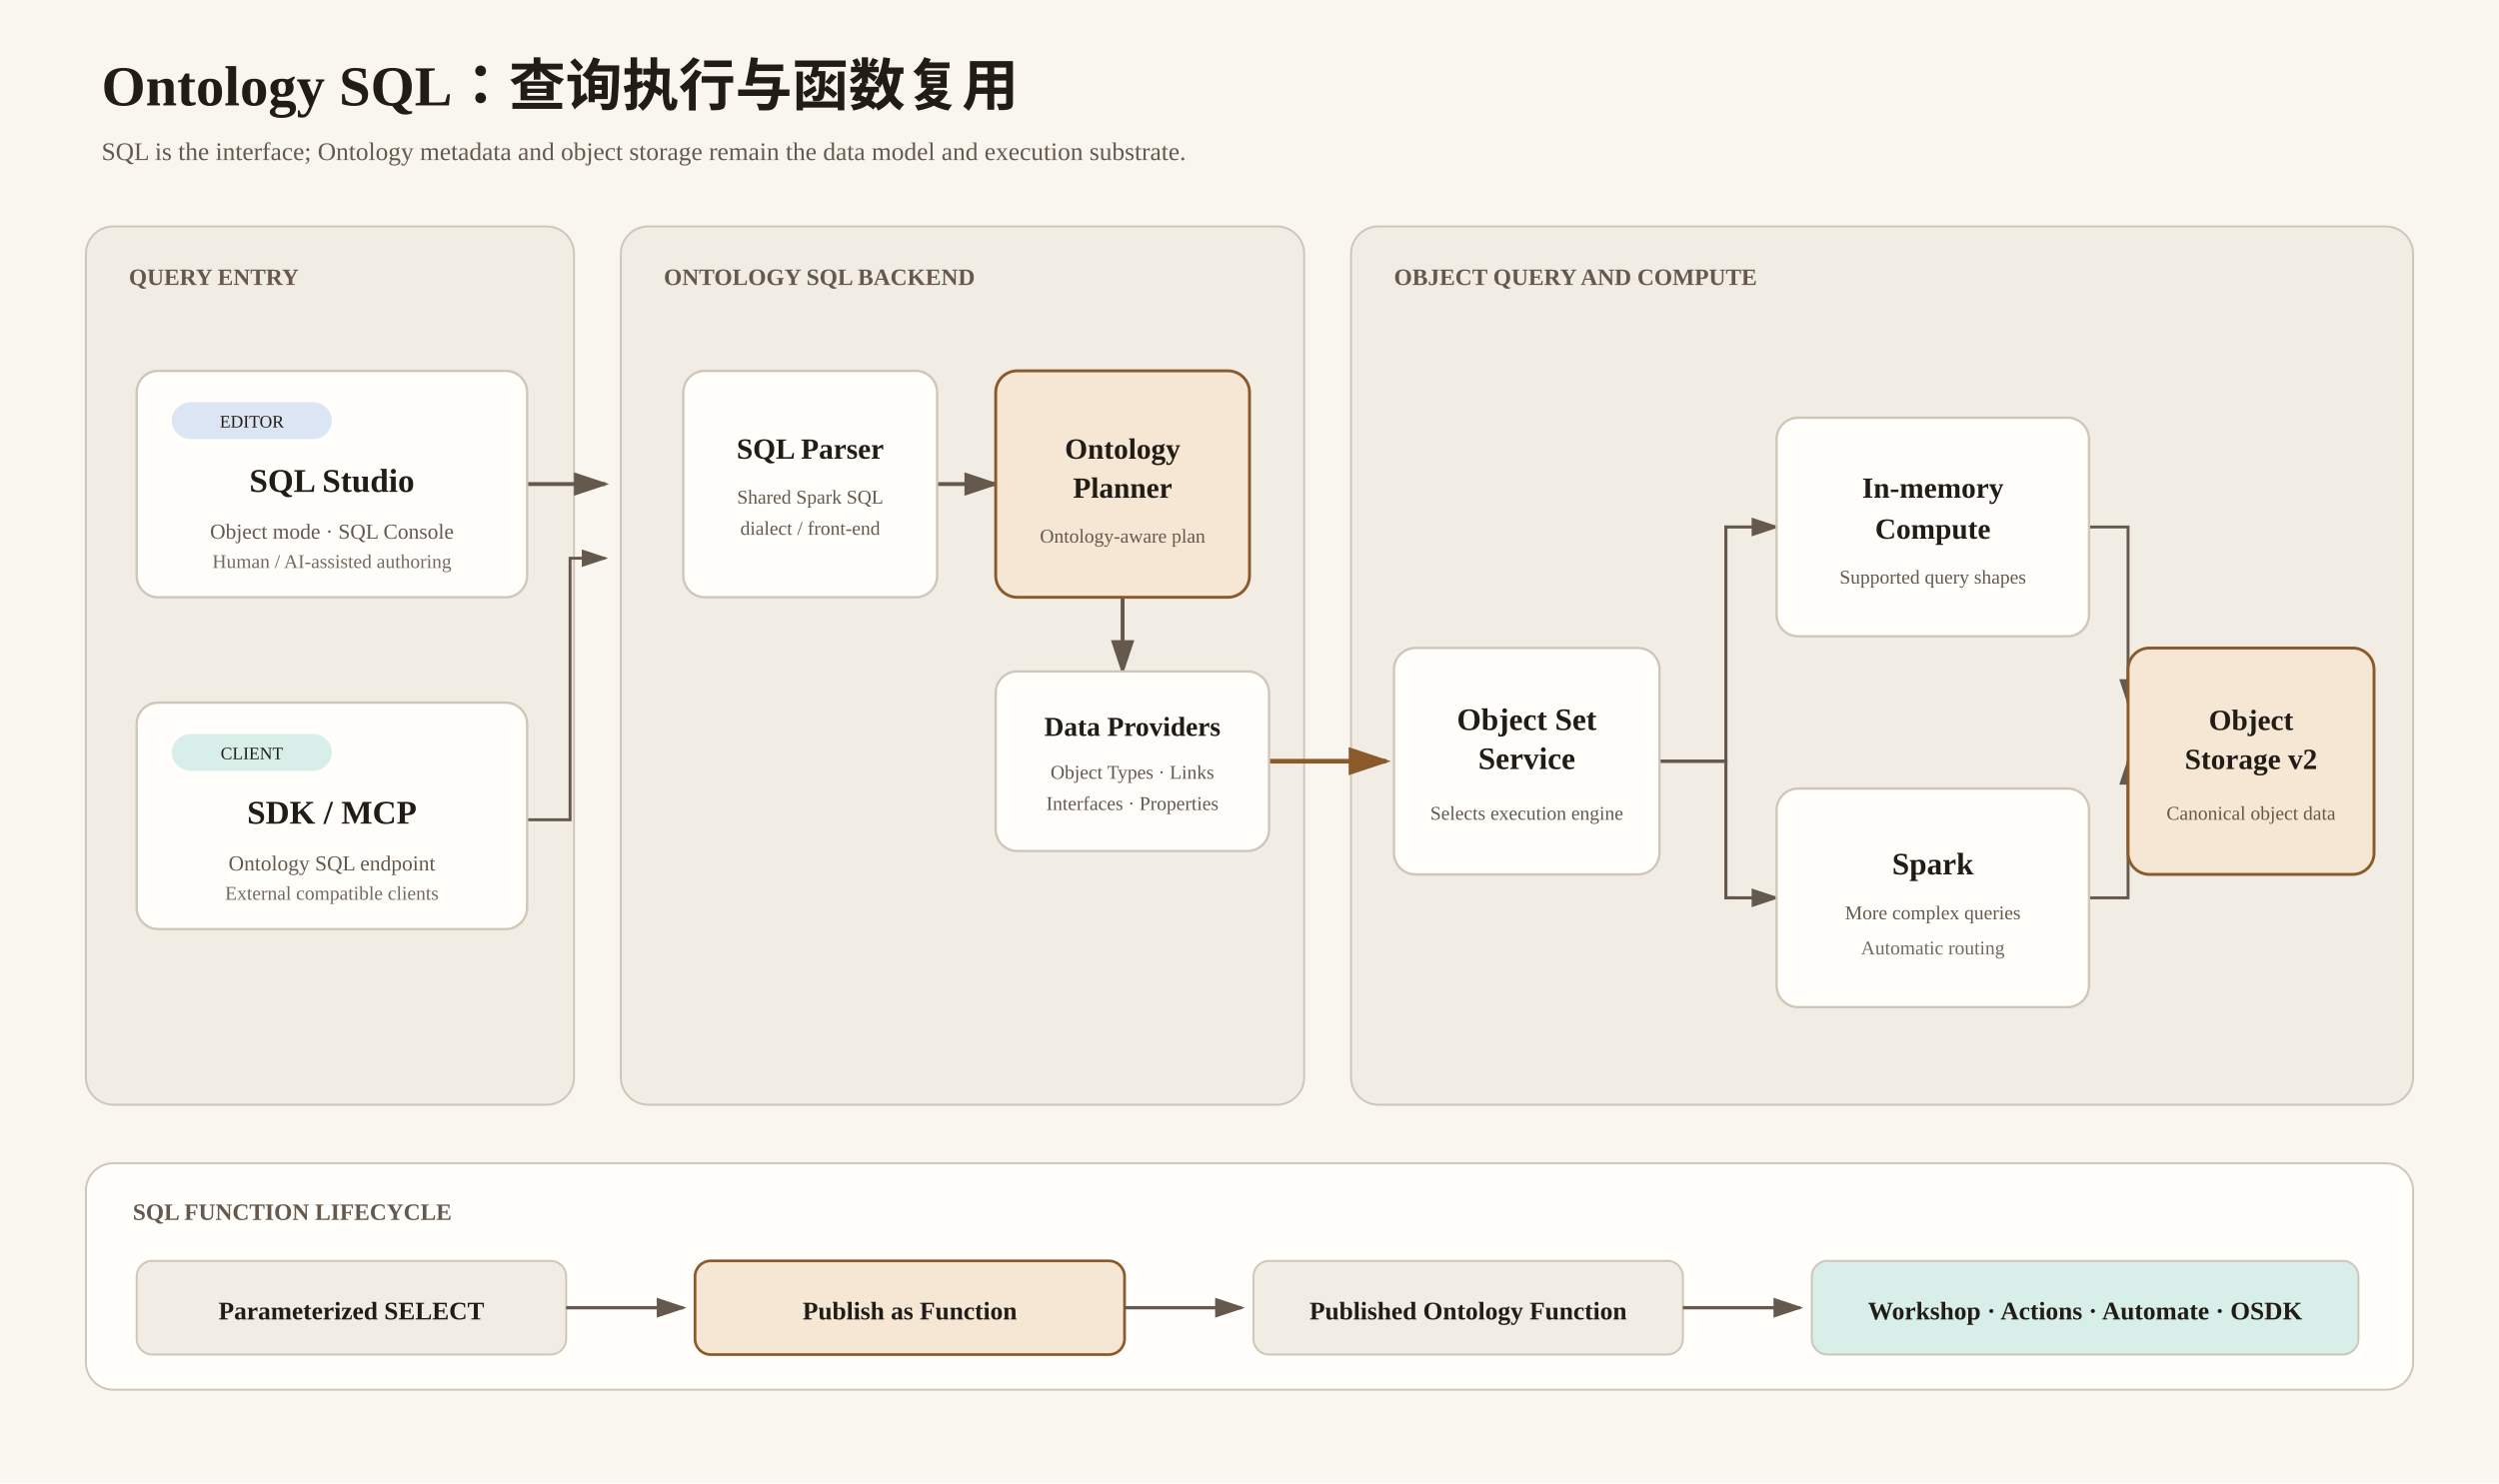
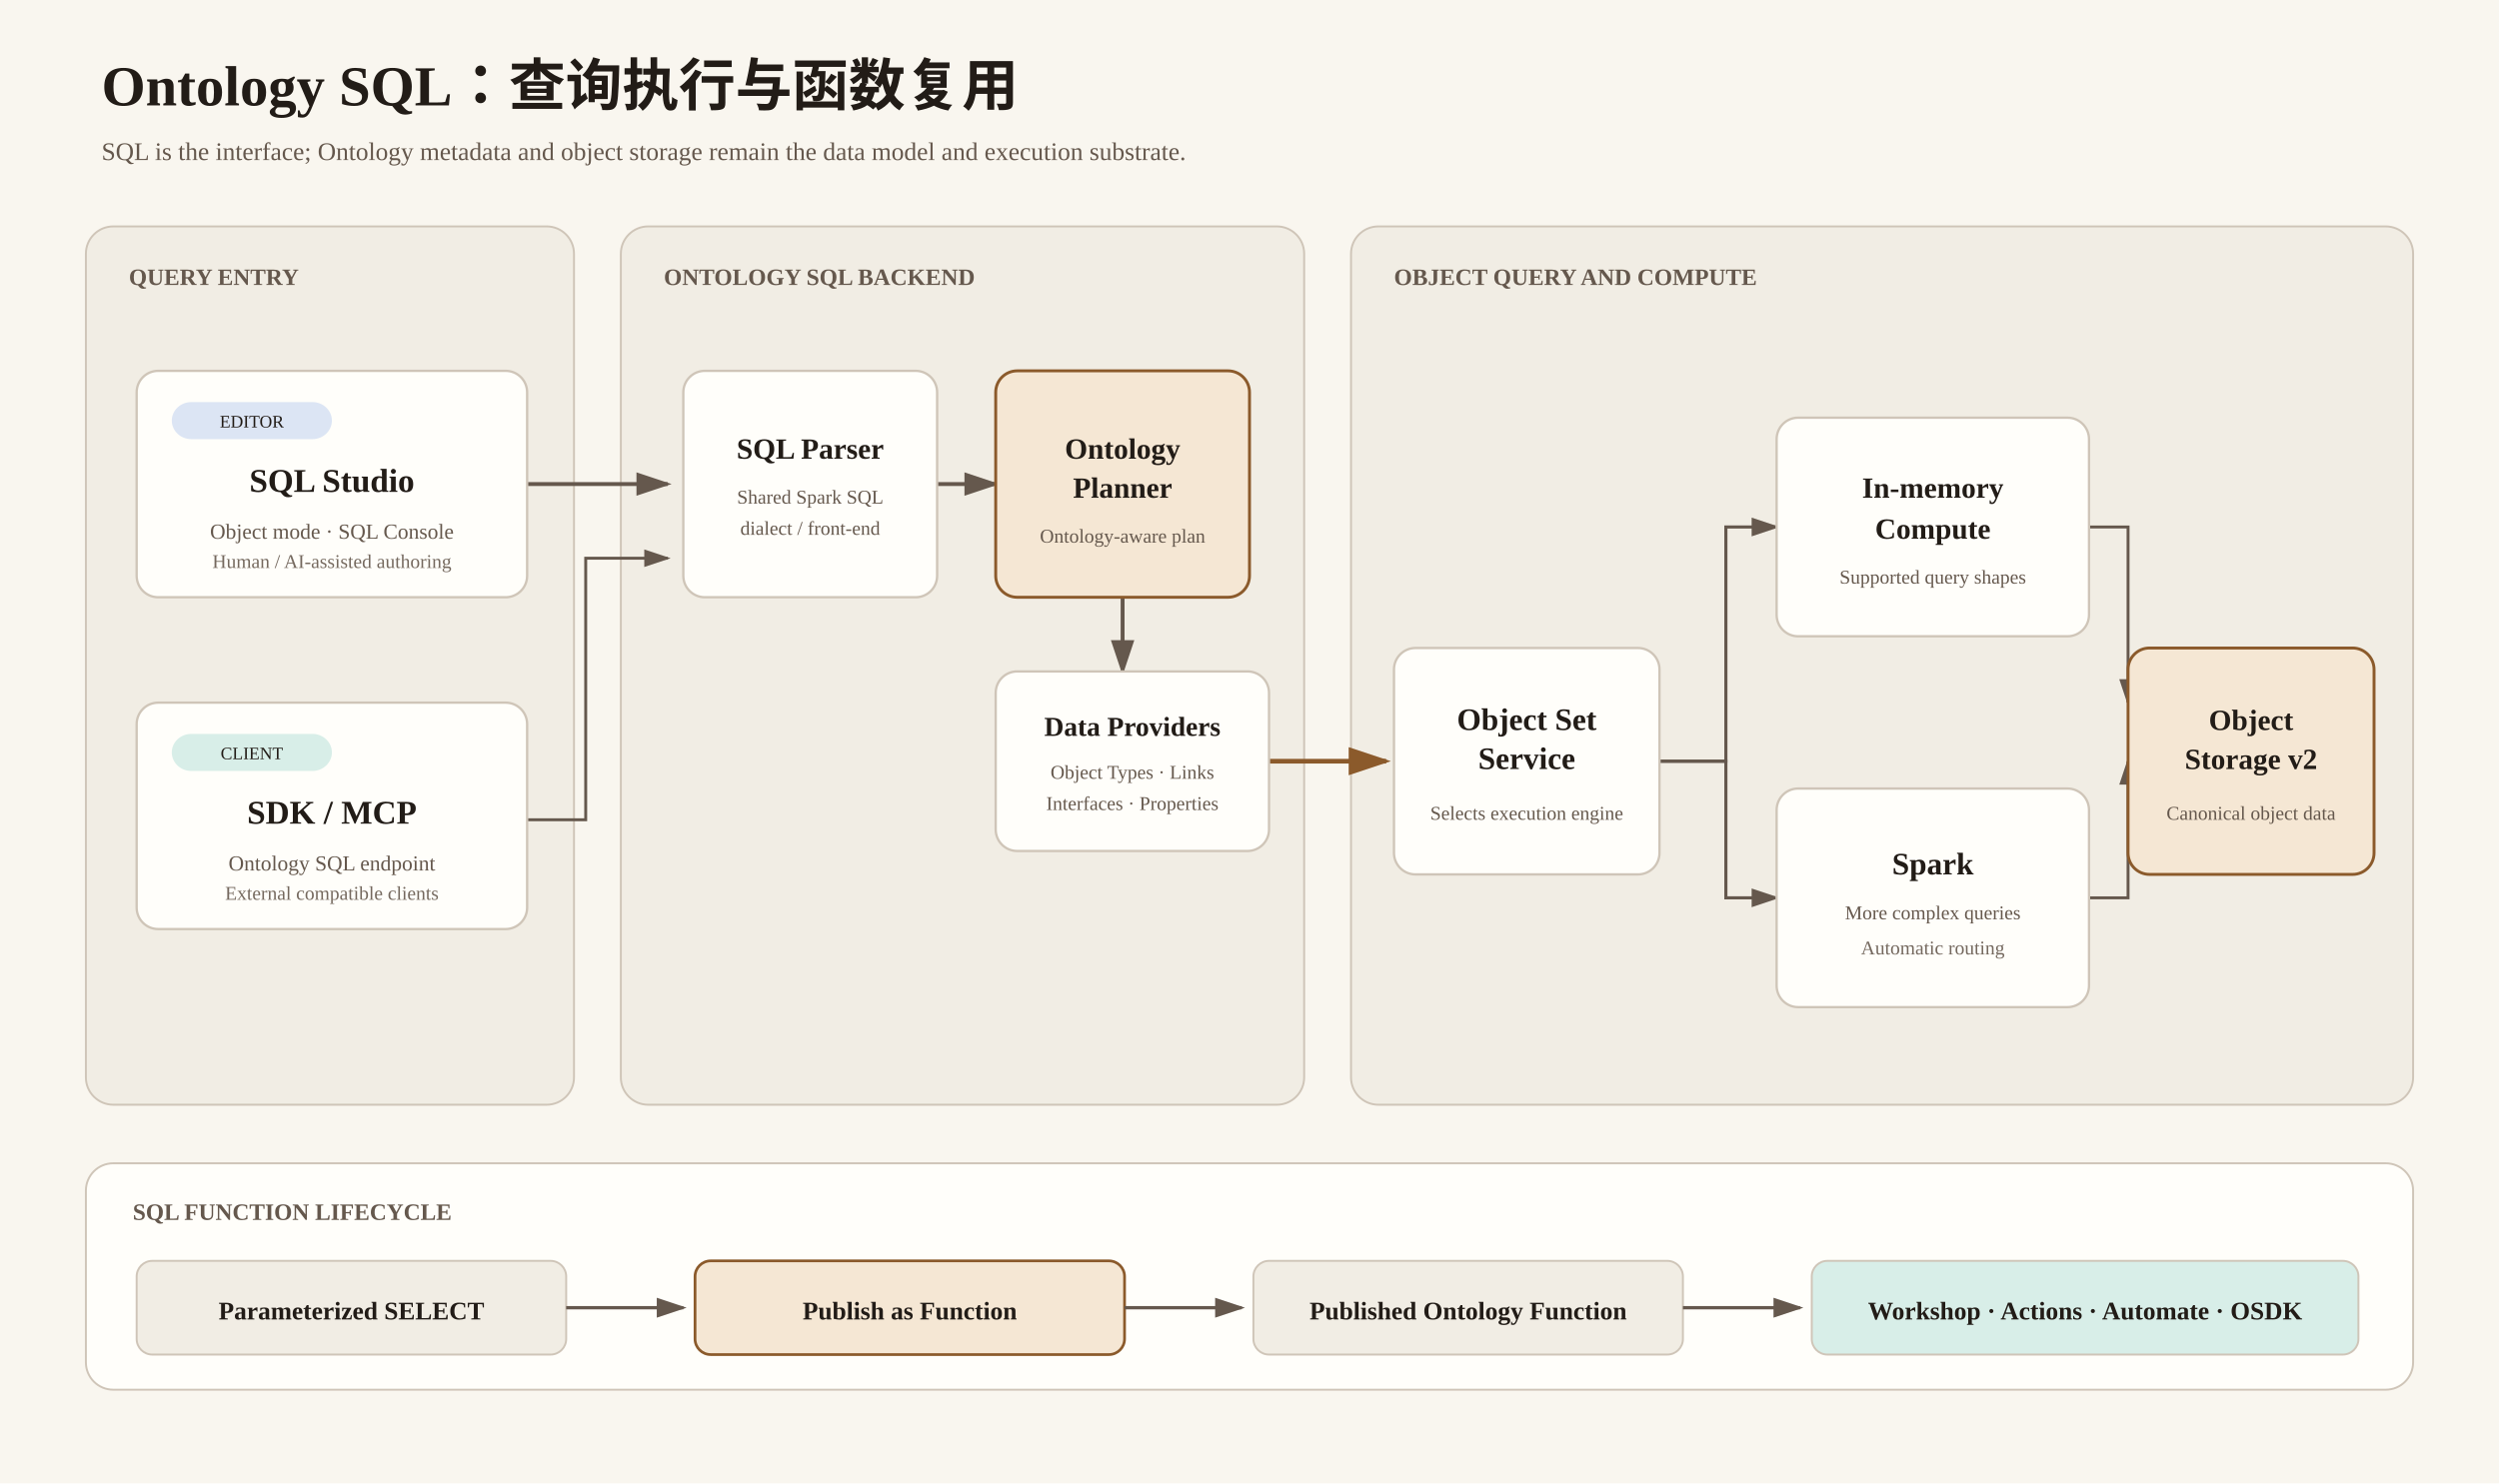
<svg xmlns="http://www.w3.org/2000/svg" width="1280" height="760" viewBox="0 0 1280 760" role="img" aria-labelledby="ontology-sql-title ontology-sql-desc">
  <defs>
    <marker id="arrow" markerWidth="10" markerHeight="10" refX="8" refY="3" orient="auto">
      <path d="M0 0L9 3L0 6Z" fill="#65584D" />
    </marker>
    <marker id="arrow-accent" markerWidth="10" markerHeight="10" refX="8" refY="3" orient="auto">
      <path d="M0 0L9 3L0 6Z" fill="#8B5A2B" />
    </marker>
  </defs>
  <rect width="1280" height="760" fill="#F9F6EF" />
  <text x="52" y="54" font-size="29" font-weight="650" fill="#221C17">Ontology SQL：查询执行与函数复用</text>
  <text x="52" y="82" font-size="13" fill="#65584D">SQL is the interface; Ontology metadata and object storage remain the data model and execution substrate.</text>
  <rect x="44" y="116" width="250" height="450" rx="14" fill="#F1EDE4" stroke="#CFC5B8" />
  <text x="66" y="146" font-size="12" font-weight="650" fill="#65584D">QUERY ENTRY</text>
  <rect x="318" y="116" width="350" height="450" rx="14" fill="#F1EDE4" stroke="#CFC5B8" />
  <text x="340" y="146" font-size="12" font-weight="650" fill="#65584D">ONTOLOGY SQL BACKEND</text>
  <rect x="692" y="116" width="544" height="450" rx="14" fill="#F1EDE4" stroke="#CFC5B8" />
  <text x="714" y="146" font-size="12" font-weight="650" fill="#65584D">OBJECT QUERY AND COMPUTE</text>
-   <path d="M270 248 H310" fill="none" stroke="#65584D" stroke-width="2" marker-end="url(#arrow)" />
-   <path d="M270 420 H292 V286 H310" fill="none" stroke="#65584D" stroke-width="1.5" marker-end="url(#arrow)" />
+   <path d="M270 248 H342" fill="none" stroke="#65584D" stroke-width="2" marker-end="url(#arrow)" />
+   <path d="M270 420 H300 V286 H342" fill="none" stroke="#65584D" stroke-width="1.5" marker-end="url(#arrow)" />
  <path d="M480 248 H510" fill="none" stroke="#65584D" stroke-width="2" marker-end="url(#arrow)" />
  <path d="M575 306 V344" fill="none" stroke="#65584D" stroke-width="2" marker-end="url(#arrow)" />
  <path d="M650 390 H710" fill="none" stroke="#8B5A2B" stroke-width="2.4" marker-end="url(#arrow-accent)" />
  <path d="M850 390 H884 V270 H910" fill="none" stroke="#65584D" stroke-width="1.6" marker-end="url(#arrow)" />
  <path d="M850 390 H884 V460 H910" fill="none" stroke="#65584D" stroke-width="1.6" marker-end="url(#arrow)" />
  <path d="M1070 270 H1090 V360" fill="none" stroke="#65584D" stroke-width="1.5" marker-end="url(#arrow)" />
  <path d="M1070 460 H1090 V390" fill="none" stroke="#65584D" stroke-width="1.5" marker-end="url(#arrow)" />
  <rect x="70" y="190" width="200" height="116" rx="11" fill="#FFFEFA" stroke="#CFC5B8" stroke-width="1.2" />
  <rect x="88" y="206" width="82" height="19" rx="10" fill="#DCE5F4" />
  <text x="129" y="219" text-anchor="middle" font-size="9" fill="#221C17">EDITOR</text>
  <text x="170" y="252" text-anchor="middle" font-size="17" font-weight="650" fill="#221C17">SQL Studio</text>
  <text x="170" y="276" text-anchor="middle" font-size="11" fill="#65584D">Object mode · SQL Console</text>
  <text x="170" y="291" text-anchor="middle" font-size="10" fill="#75695F">Human / AI-assisted authoring</text>
  <rect x="70" y="360" width="200" height="116" rx="11" fill="#FFFEFA" stroke="#CFC5B8" stroke-width="1.2" />
  <rect x="88" y="376" width="82" height="19" rx="10" fill="#D8EEE8" />
  <text x="129" y="389" text-anchor="middle" font-size="9" fill="#221C17">CLIENT</text>
  <text x="170" y="422" text-anchor="middle" font-size="17" font-weight="650" fill="#221C17">SDK / MCP</text>
  <text x="170" y="446" text-anchor="middle" font-size="11" fill="#65584D">Ontology SQL endpoint</text>
  <text x="170" y="461" text-anchor="middle" font-size="10" fill="#75695F">External compatible clients</text>
  <rect x="350" y="190" width="130" height="116" rx="11" fill="#FFFEFA" stroke="#CFC5B8" stroke-width="1.2" />
  <text x="415" y="235" text-anchor="middle" font-size="15" font-weight="650" fill="#221C17">SQL Parser</text>
  <text x="415" y="258" text-anchor="middle" font-size="10" fill="#65584D">Shared Spark SQL</text>
  <text x="415" y="274" text-anchor="middle" font-size="10" fill="#65584D">dialect / front-end</text>
  <rect x="510" y="190" width="130" height="116" rx="11" fill="#F5E7D4" stroke="#8B5A2B" stroke-width="1.5" />
  <text x="575" y="235" text-anchor="middle" font-size="15" font-weight="650" fill="#221C17">Ontology</text>
  <text x="575" y="255" text-anchor="middle" font-size="15" font-weight="650" fill="#221C17">Planner</text>
  <text x="575" y="278" text-anchor="middle" font-size="10" fill="#65584D">Ontology-aware plan</text>
  <rect x="510" y="344" width="140" height="92" rx="11" fill="#FFFEFA" stroke="#CFC5B8" stroke-width="1.2" />
  <text x="580" y="377" text-anchor="middle" font-size="14" font-weight="650" fill="#221C17">Data Providers</text>
  <text x="580" y="399" text-anchor="middle" font-size="10" fill="#65584D">Object Types · Links</text>
  <text x="580" y="415" text-anchor="middle" font-size="10" fill="#65584D">Interfaces · Properties</text>
  <rect x="714" y="332" width="136" height="116" rx="11" fill="#FFFEFA" stroke="#CFC5B8" stroke-width="1.2" />
  <text x="782" y="374" text-anchor="middle" font-size="16" font-weight="650" fill="#221C17">Object Set</text>
  <text x="782" y="394" text-anchor="middle" font-size="16" font-weight="650" fill="#221C17">Service</text>
  <text x="782" y="420" text-anchor="middle" font-size="10" fill="#65584D">Selects execution engine</text>
  <rect x="910" y="214" width="160" height="112" rx="11" fill="#FFFEFA" stroke="#CFC5B8" stroke-width="1.2" />
  <text x="990" y="255" text-anchor="middle" font-size="15" font-weight="650" fill="#221C17">In-memory</text>
  <text x="990" y="276" text-anchor="middle" font-size="15" font-weight="650" fill="#221C17">Compute</text>
  <text x="990" y="299" text-anchor="middle" font-size="10" fill="#65584D">Supported query shapes</text>
  <rect x="910" y="404" width="160" height="112" rx="11" fill="#FFFEFA" stroke="#CFC5B8" stroke-width="1.2" />
  <text x="990" y="448" text-anchor="middle" font-size="16" font-weight="650" fill="#221C17">Spark</text>
  <text x="990" y="471" text-anchor="middle" font-size="10" fill="#65584D">More complex queries</text>
  <text x="990" y="489" text-anchor="middle" font-size="10" fill="#75695F">Automatic routing</text>
  <rect x="1090" y="332" width="126" height="116" rx="11" fill="#F5E7D4" stroke="#8B5A2B" stroke-width="1.5" />
  <text x="1153" y="374" text-anchor="middle" font-size="15" font-weight="650" fill="#221C17">Object</text>
  <text x="1153" y="394" text-anchor="middle" font-size="15" font-weight="650" fill="#221C17">Storage v2</text>
  <text x="1153" y="420" text-anchor="middle" font-size="10" fill="#65584D">Canonical object data</text>
  <rect x="44" y="596" width="1192" height="116" rx="14" fill="#FFFEFA" stroke="#CFC5B8" />
  <text x="68" y="625" font-size="12" font-weight="650" fill="#65584D">SQL FUNCTION LIFECYCLE</text>
  <rect x="70" y="646" width="220" height="48" rx="8" fill="#F1EDE4" stroke="#CFC5B8" />
  <text x="180" y="676" text-anchor="middle" font-size="13" font-weight="650" fill="#221C17">Parameterized SELECT</text>
  <path d="M290 670 H350" stroke="#65584D" stroke-width="1.7" fill="none" marker-end="url(#arrow)" />
  <rect x="356" y="646" width="220" height="48" rx="8" fill="#F5E7D4" stroke="#8B5A2B" stroke-width="1.4" />
  <text x="466" y="676" text-anchor="middle" font-size="13" font-weight="650" fill="#221C17">Publish as Function</text>
  <path d="M576 670 H636" stroke="#65584D" stroke-width="1.7" fill="none" marker-end="url(#arrow)" />
  <rect x="642" y="646" width="220" height="48" rx="8" fill="#F1EDE4" stroke="#CFC5B8" />
  <text x="752" y="676" text-anchor="middle" font-size="13" font-weight="650" fill="#221C17">Published Ontology Function</text>
  <path d="M862 670 H922" stroke="#65584D" stroke-width="1.7" fill="none" marker-end="url(#arrow)" />
  <rect x="928" y="646" width="280" height="48" rx="8" fill="#D8EEE8" stroke="#CFC5B8" />
  <text x="1068" y="676" text-anchor="middle" font-size="13" font-weight="650" fill="#221C17">Workshop · Actions · Automate · OSDK</text>
</svg>
